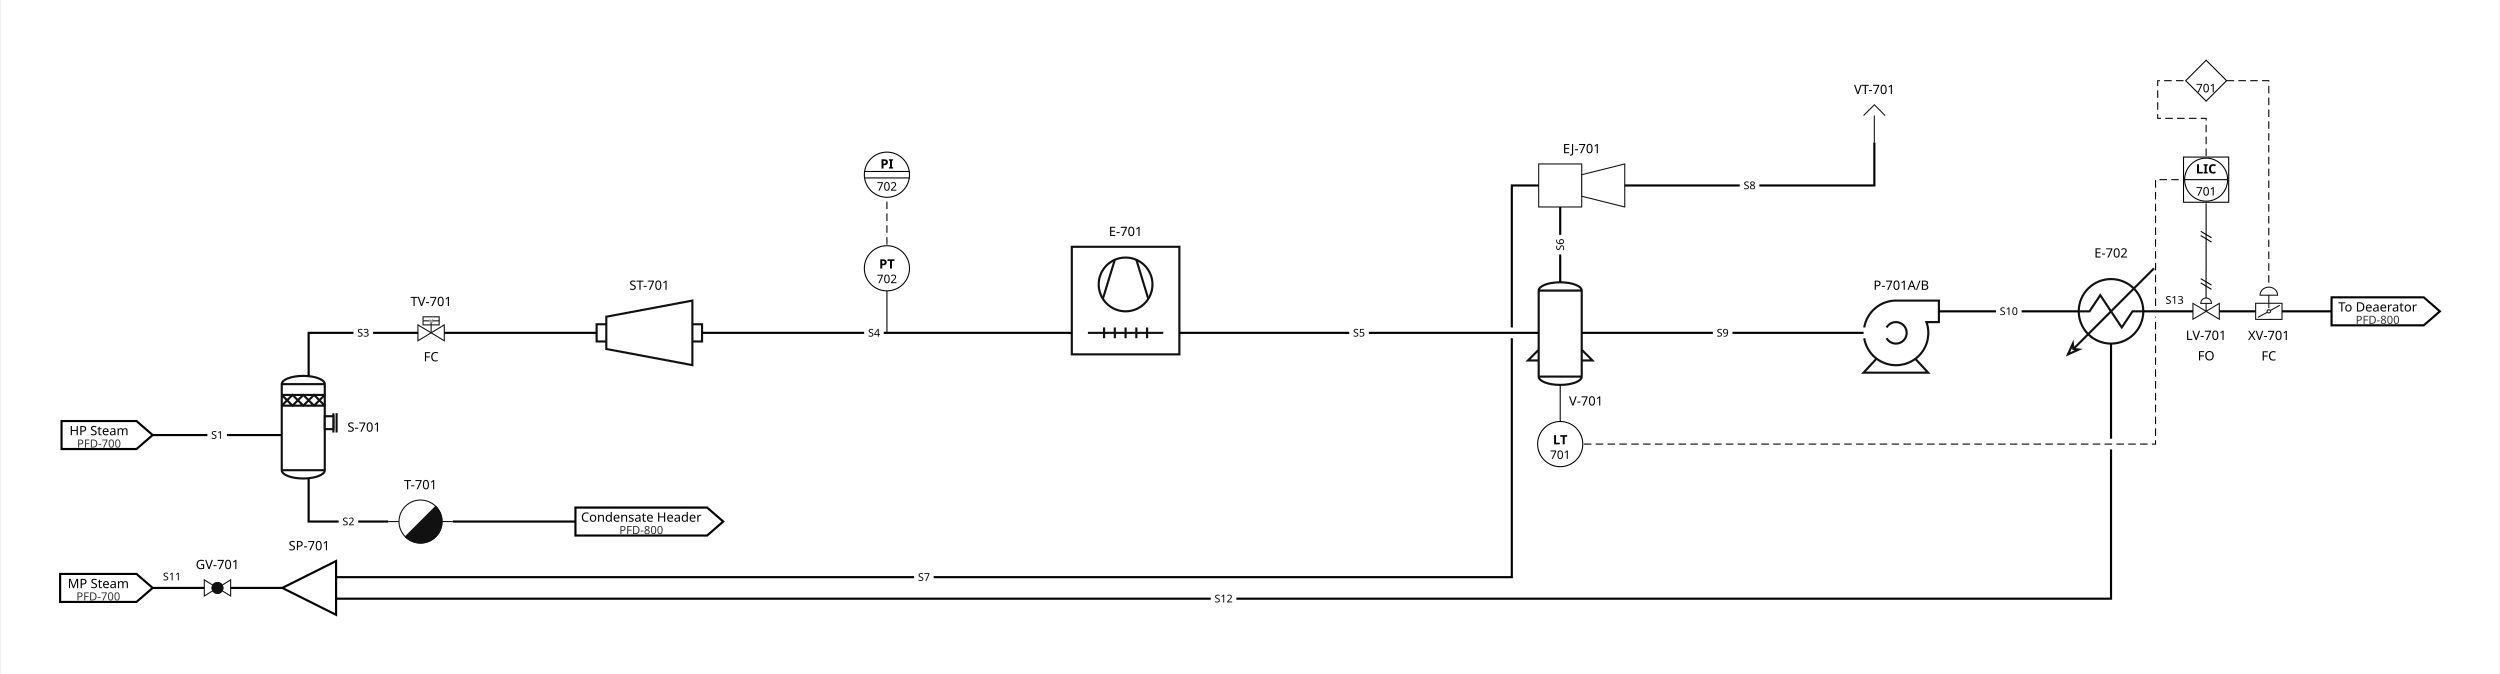
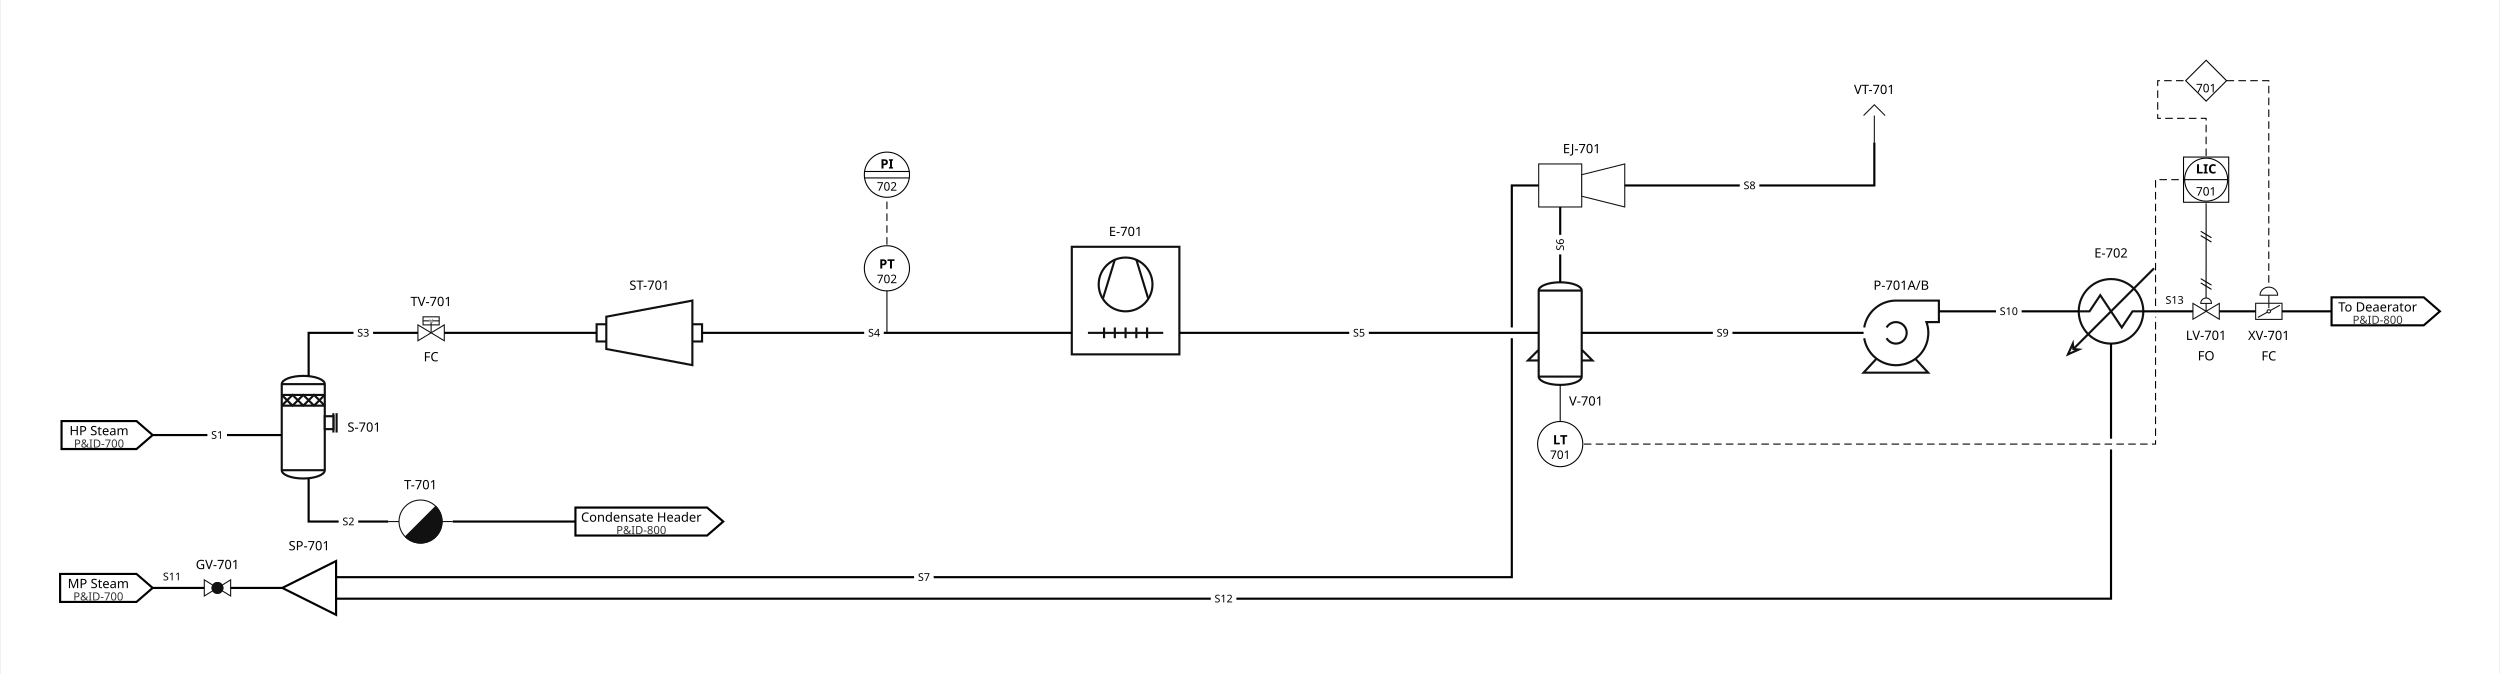
<svg xmlns="http://www.w3.org/2000/svg" width="2322" height="626" viewBox="-5.0 69.6 2322.1 626.5">
  <rect x="-5.0" y="69.6" width="2322.1" height="626.5" fill="white" />
  <defs>
    <symbol id="sym_ejector" viewBox="0 0 80.0 40.0" overflow="visible">
      <rect x="0.0" y="0.0" width="40.0" height="40.0" fill="white" stroke="#111" stroke-width="1" />
      <path d="M 40.0 10.0 L 80.0 0.0 L 80.0 40.0 L 40.0 30.0 Z" fill="white" stroke="#111" stroke-width="1" />
    </symbol>
    <symbol id="sym_fitting_steam_trap" viewBox="0 0 60.0 40.0" overflow="visible">
      <path d="M 0 20 L 10 20 M 50 20 L 60 20" fill="none" stroke="#111" stroke-width="1" />
      <circle cx="30" cy="20" r="20" fill="white" stroke="#111" stroke-width="1" />
      <path d="M 15.858 34.142 A 20 20 0 0 0 44.142 34.142 A 20 20 0 0 0 44.142 5.858 Z" fill="#111" stroke="#111" stroke-width="1" />
    </symbol>
    <symbol id="sym_heater" viewBox="0 0 80.0 80.0" overflow="visible">
      <ellipse cx="40.0" cy="40.0" rx="30.0" ry="30.0" fill="white" stroke="#111" stroke-width="2.0" />
      <path d="M 10.0 40.0 L 20.0 40.0 L 30.0 25.0 L 50.0 55.0 L 60.0 40.0 L 70.0 40.0 M 80.0 0.0 L 0.0 80.0" fill="none" stroke="#111" stroke-width="2.0" />
      <path d="M 4.5 70.0 L 0.0 80.0 L 10.0 75.5 L 5.0 75.0 Z" fill="white" stroke="#111" stroke-width="2.0" />
    </symbol>
    <symbol id="sym_hex_air_cooled" viewBox="0 0 100.0 100.0" overflow="visible">
      <rect x="0.0" y="0.0" width="100.0" height="100.0" fill="white" stroke="#111" stroke-width="2.0" />
      <path d="M 40.0 75.0 L 40.0 85.0 M 60.0 75.0 L 60.0 85.0 M 70.0 75.0 L 70.0 85.0 M 50.0 75.0 L 50.0 85.0 M 30.0 75.0 L 30.0 85.0 M 15.0 80.0 L 85.0 80.0 M 60.0 12.0 L 71.0 48.0 M 40.0 12.0 L 29.0 48.0" fill="none" stroke="#111" stroke-width="2.0" />
      <ellipse cx="50.0" cy="35.0" rx="25.0" ry="25.0" fill="none" stroke="#111" stroke-width="2.0" />
    </symbol>
    <symbol id="sym_instrument" viewBox="0 0 44.0 44.0" overflow="visible">
      <circle cx="22" cy="22" r="21" fill="white" stroke="black" stroke-width="1" />
    </symbol>
    <symbol id="sym_instrument_aux" viewBox="0 0 44.0 44.0" overflow="visible">
      <circle cx="22" cy="22" r="21" fill="white" stroke="black" stroke-width="1" />
      <line x1="1" y1="19" x2="43" y2="19" stroke="black" stroke-width="1" />
      <line x1="1" y1="25" x2="43" y2="25" stroke="black" stroke-width="1" />
    </symbol>
    <symbol id="sym_instrument_interlock" viewBox="0 0 40.0 40.0" overflow="visible">
      <polygon points="20,1 39,20 20,39 1,20" fill="white" stroke="black" stroke-width="1" />
    </symbol>
    <symbol id="sym_instrument_shared" viewBox="0 0 44.0 44.0" overflow="visible">
      <rect x="1" y="1" width="42" height="42" fill="white" stroke="black" stroke-width="1" />
      <circle cx="22" cy="22" r="20" fill="none" stroke="black" stroke-width="1" />
      <line x1="2" y1="22" x2="42" y2="22" stroke="black" stroke-width="1" />
    </symbol>
    <symbol id="sym_pump" viewBox="0 0 70.0 67.0" overflow="visible">
      <path d="M 12.0 54.0 L 0.0 67.0 L 60.0 67.0 L 48.0 54.0" fill="white" stroke="#111" stroke-width="2.0" />
      <path d="M 0.6 25.0 A 30.0 30.0 0.0 0 1 30.0 0.0 L 70.0 0.0 L 70.0 20.0 L 58.45 20.0 A 30.0 30.0 0.0 0 1 51.859 50.83 A 30.0 30.0 0.0 0 1 21.341 58.742 A 30.0 30.0 0.0 0 1 0.6 35.0" fill="white" stroke="#111" stroke-width="2.0" />
      <path d="M 21.4 25.0 A 10.0 10.0 0.0 1 1 21.4 35.0" fill="none" stroke="#111" stroke-width="2.0" />
    </symbol>
    <symbol id="sym_separator_knockout" viewBox="0 0 51.0 95.4" overflow="visible">
      <path d="M 40.0 7.69 L 40.0 87.69 A 20.0 7.692 0.0 0 1 20.0 95.382 A 20.0 7.692 0.0 0 1 0.0 87.69 L 0.0 7.69 A 20.0 7.692 0.0 0 1 20.0 -0.002 A 20.0 7.692 0.0 0 1 40.0 7.69 Z" fill="white" stroke="#111" stroke-width="2.0" />
      <path d="M 0.0 7.69 L 40.0 7.69 M 0.0 87.69 L 40.0 87.69 M 0.0 17.69 L 40.0 17.69 M 0.0 27.69 L 40.0 27.69 M 0.0 17.69 L 10.0 27.69 L 20.0 17.69 L 30.0 27.69 L 40.0 17.69 M 48.0 34.69 L 48.0 52.69 M 51.0 34.69 L 51.0 52.69 M 0.0 27.69 L 10.0 17.69 L 20.0 27.69 L 30.0 17.69 L 40.0 27.69" fill="none" stroke="#111" stroke-width="2.0" />
      <rect x="40.0" y="37.5" width="8.0" height="12.0" fill="white" stroke="#111" stroke-width="2.0" />
    </symbol>
    <symbol id="sym_splitter" viewBox="0 0 50.0 50.0" overflow="visible">
      <polygon points="0,25 50,0 50,50" fill="none" stroke="black" stroke-width="2" />
    </symbol>
    <symbol id="sym_turbine" viewBox="0 0 98.0 60.0" overflow="visible">
      <path d="M 0.0 22.0 L 9.0 22.0 L 9.0 15.0 L 89.0 0.0 L 89.0 22.0 L 98.0 22.0 L 98.0 38.0 L 89.0 38.0 L 89.0 60.0 L 9.0 45.0 L 9.0 38.0 L 0.0 38.0 Z M 9.0 22.0 L 9.0 38.0 M 89.0 22.0 L 89.0 38.0" fill="white" stroke="#111" stroke-width="2.0" />
    </symbol>
    <symbol id="sym_valve_butterfly_pneumatic" viewBox="0 0 24.5 30.0" overflow="visible">
      <rect x="0" y="15" width="24.5" height="15" fill="white" stroke="#111" stroke-width="1" />
      <path d="M 12.25 7.5 L 12.25 19.5 M 4.083 7.5 A 8.167 7.5 0 0 1 12.25 0 A 8.167 7.5 0 0 1 20.417 7.5 Z M 2.042 28.125 L 22.458 16.875" fill="white" stroke="#111" stroke-width="1" />
      <ellipse cx="12.25" cy="22.5" rx="1.633" ry="1.5" fill="white" stroke="#111" stroke-width="1" />
    </symbol>
    <symbol id="sym_valve_control" viewBox="0 0 24.5 19.8" overflow="visible">
      <g transform="scale(0.25)">
        <path d="M 0.0 79.0 L 0.0 20.0 L 98.0 79.0 L 98.0 20.0 Z M 29.0 20.0 A 20.0 20.0 0.0 0 1 49.0 0.0 A 20.0 20.0 0.0 0 1 69.0 20.0 Z M 49.0 20.0 L 49.0 49.0" fill="white" stroke="#111" stroke-width="4" />
      </g>
    </symbol>
    <symbol id="sym_valve_globe" viewBox="0 0 24.5 15.0" overflow="visible">
      <g transform="scale(0.25)">
        <path d="M 0.0 0.0 L 31.9 19.7 A 20.0 20.0 0.0 0 1 66.2 19.7 L 98.0 0.0 L 98.0 60.0 L 66.2 40.5 A 20.0 20.0 0.0 0 1 31.9 40.5 L 0.0 60.0 Z" fill="white" stroke="#111" stroke-width="4" />
        <path d="M 31.9 40.5 A 20.0 20.0 0.0 0 1 31.9 19.7 M 66.2 19.7 A 20.0 20.0 0.0 0 1 66.2 40.5" fill="none" stroke="#111" stroke-width="4" />
        <path d="M 31.9 19.7 A 20.0 20.0 0.0 0 1 66.2 19.7 A 20.0 20.0 0.0 0 1 66.2 40.5 A 20.0 20.0 0.0 0 1 31.9 40.5 A 20.0 20.0 0.0 0 1 31.9 19.7 Z" fill="#111" stroke="#111" stroke-width="4" />
      </g>
    </symbol>
    <symbol id="sym_valve_hydraulic" viewBox="0 0 24.5 22.2" overflow="visible">
      <g transform="scale(0.25)">
        <path d="M 0.0 89.0 L 0.0 30.0 L 98.0 89.0 L 98.0 30.0 Z" fill="white" stroke="#111" stroke-width="4" />
        <rect x="19.0" y="0.0" width="60.0" height="30.0" fill="white" stroke="#111" stroke-width="4" />
        <path d="M 49.0 15.0 L 49.0 59.0 M 19.0 15.0 L 79.0 15.0" fill="none" stroke="#111" stroke-width="4" />
        <text x="49.0" y="21.4" font-family="sans-serif" font-size="18.0" text-anchor="middle" fill="white" stroke="white" stroke-width="2.25" stroke-linejoin="round">H</text>
        <text x="49.0" y="21.4" font-family="sans-serif" font-size="18.0" text-anchor="middle" fill="#111">H</text>
      </g>
    </symbol>
    <symbol id="sym_vent" viewBox="0 0 20.0 35.0" overflow="visible">
      <g transform="scale(0.25)">
        <path d="M 40.0 40.0 L 40.0 140.0 M 0.0 40.0 L 40.0 0.0 L 80.0 40.0" fill="none" stroke="#111" stroke-width="4" />
      </g>
    </symbol>
    <symbol id="sym_vessel_dished" viewBox="0 0 60.0 95.4" overflow="visible">
      <path d="M 50.0 7.69 L 50.0 87.69 A 20.0 7.692 0.0 0 1 30.0 95.382 A 20.0 7.692 0.0 0 1 10.0 87.69 L 10.0 7.69 A 20.0 7.692 0.0 0 1 30.0 -0.002 A 20.0 7.692 0.0 0 1 50.0 7.69 Z M 10.0 7.69 L 50.0 7.69 M 10.0 87.69 L 50.0 87.69 M 50.0 62.69 L 60.0 72.69 L 50.0 72.69 Z M 10.0 62.69 L 0.0 72.69 L 10.0 72.69 Z" fill="white" stroke="#111" stroke-width="2.0" />
    </symbol>
  </defs>
  <g id="units">
    <polygon points="51.332,461.0 121.016,461.0 136.016,474.0 121.016,487.0 51.332,487.0" fill="transparent" stroke="black" stroke-width="2" />
    <text x="86.174" y="470.0" font-family="sans-serif" font-size="12" text-anchor="middle" dominant-baseline="middle">HP Steam</text>
-     <text x="86.174" y="482.0" font-family="sans-serif" font-size="10.5" text-anchor="middle" dominant-baseline="middle" fill="#333">PFD-700</text>
+     <text x="86.174" y="482.0" font-family="sans-serif" font-size="10.5" text-anchor="middle" dominant-baseline="middle" fill="#333">P&amp;ID-700</text>
    <use href="#sym_separator_knockout" x="256.02" y="419" width="51.0" height="95.4" />
    <use href="#sym_valve_globe" x="184.02" y="608.6" width="24.5" height="15.0" />
    <use href="#sym_fitting_steam_trap" x="355.02" y="534.4" width="60.0" height="40.0" />
    <polygon points="529.016,541.4 651.404,541.4 666.404,554.4 651.404,567.4 529.016,567.4" fill="transparent" stroke="black" stroke-width="2" />
    <text x="590.21" y="550.4" font-family="sans-serif" font-size="12" text-anchor="middle" dominant-baseline="middle">Condensate Header</text>
-     <text x="590.21" y="562.4" font-family="sans-serif" font-size="10.5" text-anchor="middle" dominant-baseline="middle" fill="#333">PFD-800</text>
+     <text x="590.21" y="562.4" font-family="sans-serif" font-size="10.5" text-anchor="middle" dominant-baseline="middle" fill="#333">P&amp;ID-800</text>
    <use href="#sym_valve_hydraulic" x="382.61" y="364.1" width="24.5" height="22.2" />
    <use href="#sym_turbine" x="548.71" y="349" width="98.0" height="60.0" />
    <use href="#sym_hex_air_cooled" x="990.4" y="299" width="100.0" height="100.0" />
    <use href="#sym_ejector" x="1424.4" y="222" width="80.0" height="40.0" />
    <use href="#sym_vessel_dished" x="1414.4" y="332" width="60.0" height="95.4" />
    <use href="#sym_splitter" x="256.52" y="591.1" width="50.0" height="50.0" />
    <use href="#sym_vent" x="1726.4" y="167" width="20.0" height="35.0" />
    <use href="#sym_pump" x="1726.4" y="349" width="70.0" height="67.0" />
    <use href="#sym_heater" x="1916.4" y="319" width="80.0" height="80.0" />
    <polygon points="50.0,603.1 121.016,603.1 136.016,616.1 121.016,629.1 50.0,629.1" fill="transparent" stroke="black" stroke-width="2" />
    <text x="85.508" y="612.1" font-family="sans-serif" font-size="12" text-anchor="middle" dominant-baseline="middle">MP Steam</text>
-     <text x="85.508" y="624.1" font-family="sans-serif" font-size="10.5" text-anchor="middle" dominant-baseline="middle" fill="#333">PFD-700</text>
+     <text x="85.508" y="624.1" font-family="sans-serif" font-size="10.5" text-anchor="middle" dominant-baseline="middle" fill="#333">P&amp;ID-700</text>
    <use href="#sym_valve_control" x="2032.55" y="346.6" width="24.5" height="19.8" />
    <use href="#sym_valve_butterfly_pneumatic" x="2090.85" y="336.5" width="24.5" height="30.0" />
    <polygon points="2161.404,346.0 2247.096,346.0 2262.096,359.0 2247.096,372.0 2161.404,372.0" fill="transparent" stroke="black" stroke-width="2" />
    <text x="2204.25" y="355.0" font-family="sans-serif" font-size="12" text-anchor="middle" dominant-baseline="middle">To Deaerator</text>
-     <text x="2204.25" y="367.0" font-family="sans-serif" font-size="10.5" text-anchor="middle" dominant-baseline="middle" fill="#333">PFD-800</text>
+     <text x="2204.25" y="367.0" font-family="sans-serif" font-size="10.5" text-anchor="middle" dominant-baseline="middle" fill="#333">P&amp;ID-800</text>
  </g>
  <g id="streams">
    <path d="M 136.016,474.0 L 256.016,474.0" fill="none" stroke="black" stroke-width="2" />
    <path d="M 281.016,514.4 L 281.016,554.4 L 355.016,554.4" fill="none" stroke="black" stroke-width="2" />
    <path d="M 415.016,554.4 L 529.016,554.4" fill="none" stroke="black" stroke-width="2" />
    <path d="M 281.016,419.0 L 281.016,379.0 L 382.613,379.0" fill="none" stroke="black" stroke-width="2" />
    <path d="M 407.113,379.0 L 548.71,379.0" fill="none" stroke="black" stroke-width="2" />
    <path d="M 646.71,379.0 L 990.404,379.0" fill="none" stroke="black" stroke-width="2" />
    <path d="M 1090.404,379.0 L 1424.404,379.0" fill="none" stroke="black" stroke-width="2" />
    <path d="M 1444.404,332.0 L 1444.404,262.0" fill="none" stroke="black" stroke-width="2" />
    <path d="M 306.516,606.1 L 1399.404,606.1 L 1399.404,384 M 1399.404,374 L 1399.404,242.0 L 1424.404,242.0" fill="none" stroke="black" stroke-width="2" />
    <path d="M 1504.404,242.0 L 1736.404,242.0 L 1736.404,202.0" fill="none" stroke="black" stroke-width="2" />
    <path d="M 1464.404,379.0 L 1726.404,379.0" fill="none" stroke="black" stroke-width="2" />
    <path d="M 1796.404,359.0 L 1926.304,359.0" fill="none" stroke="black" stroke-width="2" />
    <path d="M 136.016,616.1 L 184.016,616.1" fill="none" stroke="black" stroke-width="2" />
    <path d="M 208.516,616.1 L 256.516,616.1" fill="none" stroke="black" stroke-width="2" />
    <path d="M 306.516,626.1 L 1956.404,626.1 L 1956.404,487.4 M 1956.404,477.4 L 1956.404,389.1" fill="none" stroke="black" stroke-width="2" />
    <path d="M 1986.504,359.0 L 2032.554,359.0" fill="none" stroke="black" stroke-width="2" />
    <path d="M 2057.054,359.0 L 2090.854,359.0" fill="none" stroke="black" stroke-width="2" />
    <path d="M 2115.354,359.0 L 2161.404,359.0" fill="none" stroke="black" stroke-width="2" />
    <path d="M 1466.404,482.4 L 1997.804,482.4 L 1997.804,364 M 1997.804,354 L 1997.804,236.6 L 2022.804,236.6" fill="none" stroke="black" stroke-width="1" stroke-dasharray="7,4" />
    <path d="M 2044.804,258.6 L 2044.804,321.6 L 2044.754,321.6 L 2044.754,346.6" fill="none" stroke="black" stroke-width="1" />
    <line x1="2039.8" y1="284.6" x2="2049.8" y2="290.6" stroke="black" stroke-width="1" />
    <line x1="2039.8" y1="288.6" x2="2049.8" y2="294.6" stroke="black" stroke-width="1" />
    <line x1="2039.8" y1="328.6" x2="2049.8" y2="334.6" stroke="black" stroke-width="1" />
    <line x1="2039.8" y1="332.6" x2="2049.8" y2="338.6" stroke="black" stroke-width="1" />
    <path d="M 2044.804,214.6 L 2044.804,179.6 L 1999.804,179.6 L 1999.804,144.6 L 2025.804,144.6" fill="none" stroke="black" stroke-width="1" stroke-dasharray="7,4" />
    <path d="M 2063.804,144.6 L 2103.054,144.6 L 2103.054,336.5" fill="none" stroke="black" stroke-width="1" stroke-dasharray="7,4" />
    <path d="M 818.557,297.0 L 818.557,254.0" fill="none" stroke="black" stroke-width="1" stroke-dasharray="7,4" />
    <rect x="186.9" y="467.5" width="18.2" height="13.0" fill="white" />
    <text x="196.0" y="474.0" font-family="sans-serif" font-size="10" text-anchor="middle" dominant-baseline="middle" fill="black">S1</text>
    <rect x="308.9" y="547.9" width="18.2" height="13.0" fill="white" />
    <text x="318.0" y="554.4" font-family="sans-serif" font-size="10" text-anchor="middle" dominant-baseline="middle" fill="black">S2</text>
    <rect x="322.7" y="372.5" width="18.2" height="13.0" fill="white" />
    <text x="331.8" y="379.0" font-family="sans-serif" font-size="10" text-anchor="middle" dominant-baseline="middle" fill="black">S3</text>
    <rect x="797.4" y="372.5" width="18.2" height="13.0" fill="white" />
    <text x="806.6" y="379.0" font-family="sans-serif" font-size="10" text-anchor="middle" dominant-baseline="middle" fill="black">S4</text>
    <rect x="1248.3" y="372.5" width="18.2" height="13.0" fill="white" />
    <text x="1257.4" y="379.0" font-family="sans-serif" font-size="10" text-anchor="middle" dominant-baseline="middle" fill="black">S5</text>
    <rect x="1437.9" y="287.9" width="13.0" height="18.2" fill="white" />
    <text x="1444.4" y="297.0" font-family="sans-serif" font-size="10" text-anchor="middle" dominant-baseline="middle" fill="black" transform="rotate(-90, 1444.4, 297.0)">S6</text>
    <rect x="843.8" y="599.6" width="18.2" height="13.0" fill="white" />
    <text x="853.0" y="606.1" font-family="sans-serif" font-size="10" text-anchor="middle" dominant-baseline="middle" fill="black">S7</text>
    <rect x="1611.3" y="235.5" width="18.2" height="13.0" fill="white" />
    <text x="1620.4" y="242.0" font-family="sans-serif" font-size="10" text-anchor="middle" dominant-baseline="middle" fill="black">S8</text>
    <rect x="1586.3" y="372.5" width="18.2" height="13.0" fill="white" />
    <text x="1595.4" y="379.0" font-family="sans-serif" font-size="10" text-anchor="middle" dominant-baseline="middle" fill="black">S9</text>
    <rect x="1849.5" y="352.5" width="23.8" height="13.0" fill="white" />
    <text x="1861.4" y="359.0" font-family="sans-serif" font-size="10" text-anchor="middle" dominant-baseline="middle" fill="black">S10</text>
    <rect x="142.1" y="599.1" width="23.8" height="13.0" fill="white" />
    <text x="154.0" y="605.6" font-family="sans-serif" font-size="10" text-anchor="middle" dominant-baseline="middle" fill="black">S11</text>
    <rect x="1119.6" y="619.6" width="23.8" height="13.0" fill="white" />
    <text x="1131.5" y="626.1" font-family="sans-serif" font-size="10" text-anchor="middle" dominant-baseline="middle" fill="black">S12</text>
    <rect x="2003.6" y="342.0" width="23.8" height="13.0" fill="white" />
    <text x="2015.5" y="348.5" font-family="sans-serif" font-size="10" text-anchor="middle" dominant-baseline="middle" fill="black">S13</text>
  </g>
  <g id="instrument_taps">
    <line x1="1444.4" y1="427.4" x2="1444.4" y2="482.4" stroke="black" stroke-width="1" />
    <line x1="818.56" y1="379" x2="818.56" y2="319" stroke="black" stroke-width="1" />
  </g>
  <g id="instruments">
    <use href="#sym_instrument" x="1422.4" y="460.4" width="44.0" height="44.0" />
    <text x="1444.404" y="478.4" font-family="sans-serif" font-size="12" font-weight="bold" text-anchor="middle" dominant-baseline="middle">LT</text>
    <text x="1444.404" y="492.4" font-family="sans-serif" font-size="11" text-anchor="middle" dominant-baseline="middle">701</text>
    <use href="#sym_instrument_shared" x="2022.8" y="214.6" width="44.0" height="44.0" />
    <text x="2044.804" y="226.6" font-family="sans-serif" font-size="12" font-weight="bold" text-anchor="middle" dominant-baseline="middle">LIC</text>
    <text x="2044.804" y="247.6" font-family="sans-serif" font-size="11" text-anchor="middle" dominant-baseline="middle">701</text>
    <use href="#sym_instrument_interlock" x="2024.8" y="124.6" width="40.0" height="40.0" />
    <text x="2044.804" y="151.6" font-family="sans-serif" font-size="11" text-anchor="middle" dominant-baseline="middle">701</text>
    <use href="#sym_instrument" x="796.56" y="297" width="44.0" height="44.0" />
    <text x="818.557" y="315.0" font-family="sans-serif" font-size="12" font-weight="bold" text-anchor="middle" dominant-baseline="middle">PT</text>
    <text x="818.557" y="329.0" font-family="sans-serif" font-size="11" text-anchor="middle" dominant-baseline="middle">702</text>
    <use href="#sym_instrument_aux" x="796.56" y="210" width="44.0" height="44.0" />
    <text x="818.557" y="222.0" font-family="sans-serif" font-size="12" font-weight="bold" text-anchor="middle" dominant-baseline="middle">PI</text>
    <text x="818.557" y="243.0" font-family="sans-serif" font-size="11" text-anchor="middle" dominant-baseline="middle">702</text>
  </g>
  <g id="unit_labels">
    <rect x="317.0" y="459.2" width="40.0" height="15.0" fill="white" />
    <text x="317.016" y="466.7" font-family="sans-serif" font-size="12" text-anchor="start" dominant-baseline="middle">S-701</text>
    <rect x="171.6" y="586.6" width="49.4" height="15.0" fill="white" />
    <text x="196.266" y="598.6" font-family="sans-serif" font-size="12" text-anchor="middle" dominant-baseline="baseline">GV-701</text>
    <rect x="365.3" y="512.4" width="39.3" height="15.0" fill="white" />
    <text x="385.016" y="524.4" font-family="sans-serif" font-size="12" text-anchor="middle" dominant-baseline="baseline">T-701</text>
    <rect x="371.2" y="342.1" width="47.3" height="15.0" fill="white" />
    <text x="394.863" y="354.1" font-family="sans-serif" font-size="12" text-anchor="middle" dominant-baseline="baseline">TV-701</text>
    <rect x="382.9" y="393.8" width="24.0" height="15.0" fill="white" />
    <text x="394.863" y="401.3" font-family="sans-serif" font-size="12" text-anchor="middle" dominant-baseline="middle">FC</text>
    <rect x="574.0" y="327.0" width="47.3" height="15.0" fill="white" />
    <text x="597.71" y="339.0" font-family="sans-serif" font-size="12" text-anchor="middle" dominant-baseline="baseline">ST-701</text>
    <rect x="1020.4" y="277.0" width="40.0" height="15.0" fill="white" />
    <text x="1040.404" y="289.0" font-family="sans-serif" font-size="12" text-anchor="middle" dominant-baseline="baseline">E-701</text>
    <rect x="1441.4" y="200.0" width="46.0" height="15.0" fill="white" />
    <text x="1464.404" y="212.0" font-family="sans-serif" font-size="12" text-anchor="middle" dominant-baseline="baseline">EJ-701</text>
    <rect x="1448.4" y="434.9" width="40.0" height="15.0" fill="white" />
    <text x="1468.404" y="442.4" font-family="sans-serif" font-size="12" text-anchor="middle" dominant-baseline="middle">V-701</text>
    <rect x="257.5" y="569.1" width="48.0" height="15.0" fill="white" />
    <text x="281.516" y="581.1" font-family="sans-serif" font-size="12" text-anchor="middle" dominant-baseline="baseline">SP-701</text>
    <rect x="1712.7" y="145.0" width="47.3" height="15.0" fill="white" />
    <text x="1736.404" y="157.0" font-family="sans-serif" font-size="12" text-anchor="middle" dominant-baseline="baseline">VT-701</text>
    <rect x="1731.7" y="327.0" width="59.4" height="15.0" fill="white" />
    <text x="1761.404" y="339.0" font-family="sans-serif" font-size="12" text-anchor="middle" dominant-baseline="baseline">P-701A/B</text>
    <rect x="1936.4" y="297.0" width="40.0" height="15.0" fill="white" />
    <text x="1956.404" y="309.0" font-family="sans-serif" font-size="12" text-anchor="middle" dominant-baseline="baseline">E-702</text>
    <rect x="2021.5" y="373.9" width="46.7" height="15.0" fill="white" />
    <text x="2044.804" y="381.4" font-family="sans-serif" font-size="12" text-anchor="middle" dominant-baseline="middle">LV-701</text>
    <rect x="2032.5" y="392.9" width="24.7" height="15.0" fill="white" />
    <text x="2044.804" y="400.4" font-family="sans-serif" font-size="12" text-anchor="middle" dominant-baseline="middle">FO</text>
    <rect x="2079.1" y="374.0" width="48.0" height="15.0" fill="white" />
    <text x="2103.104" y="381.5" font-family="sans-serif" font-size="12" text-anchor="middle" dominant-baseline="middle">XV-701</text>
    <rect x="2091.1" y="393.0" width="24.0" height="15.0" fill="white" />
    <text x="2103.104" y="400.5" font-family="sans-serif" font-size="12" text-anchor="middle" dominant-baseline="middle">FC</text>
  </g>
</svg>
